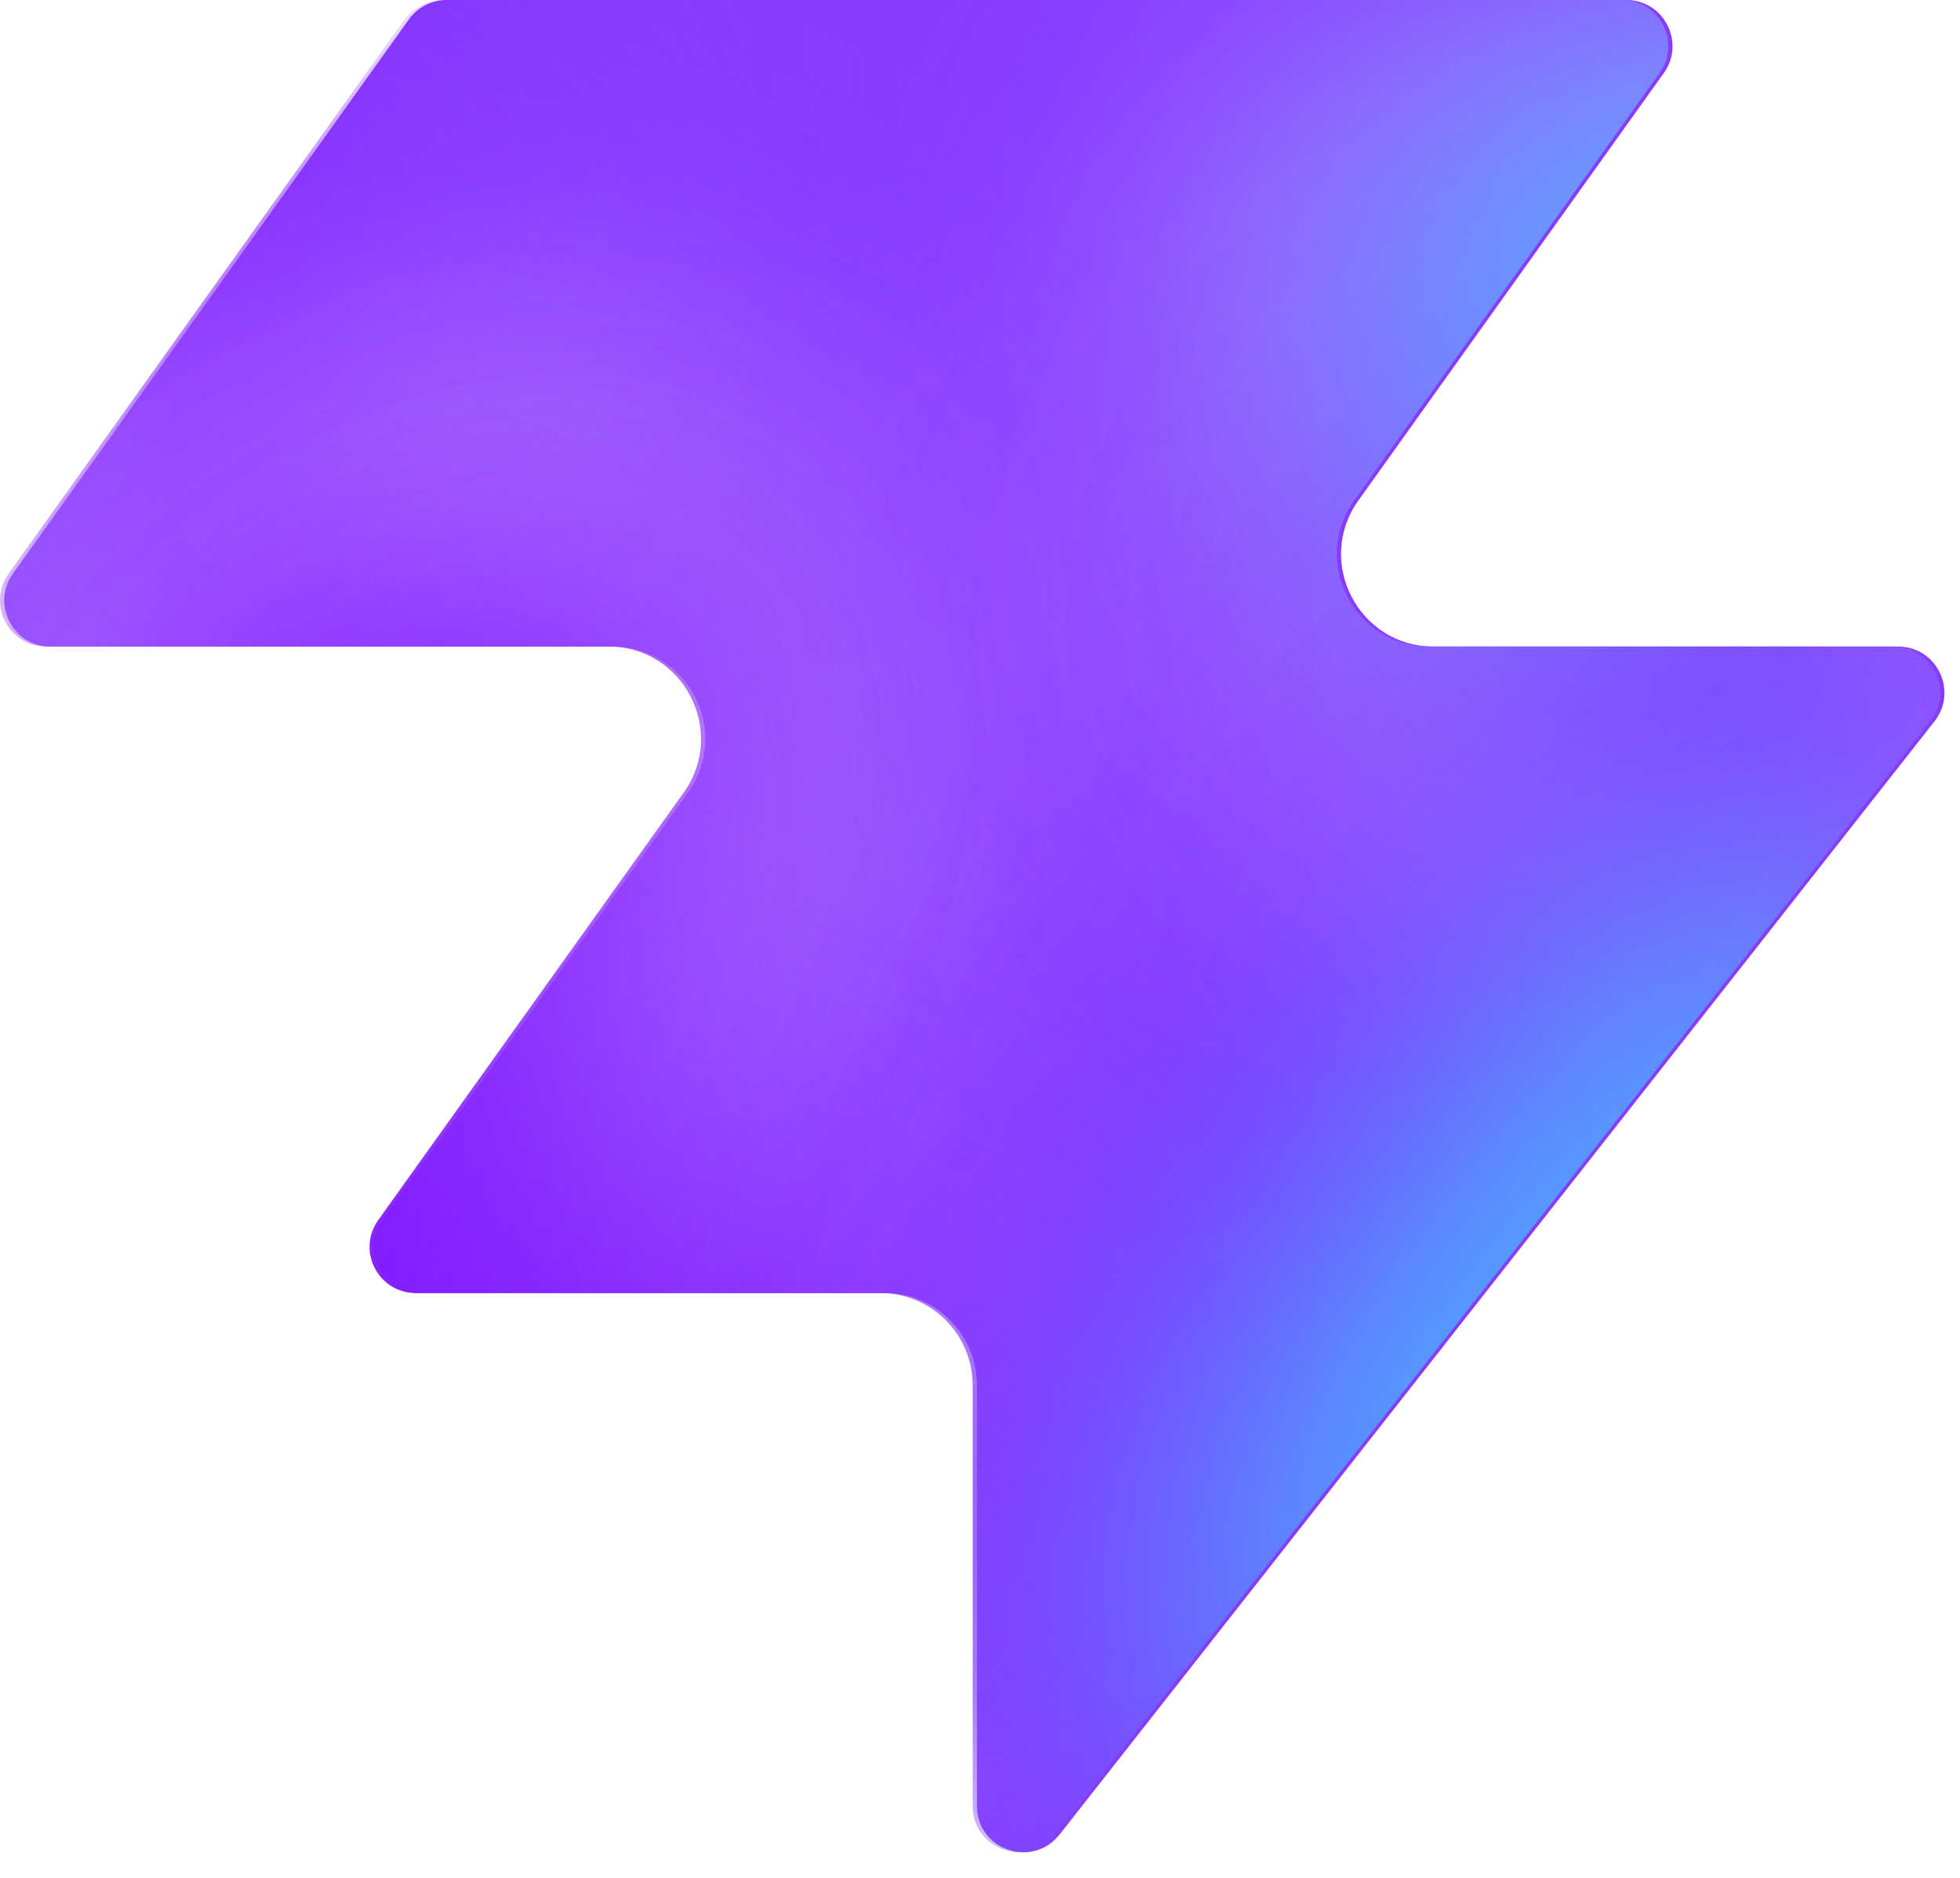
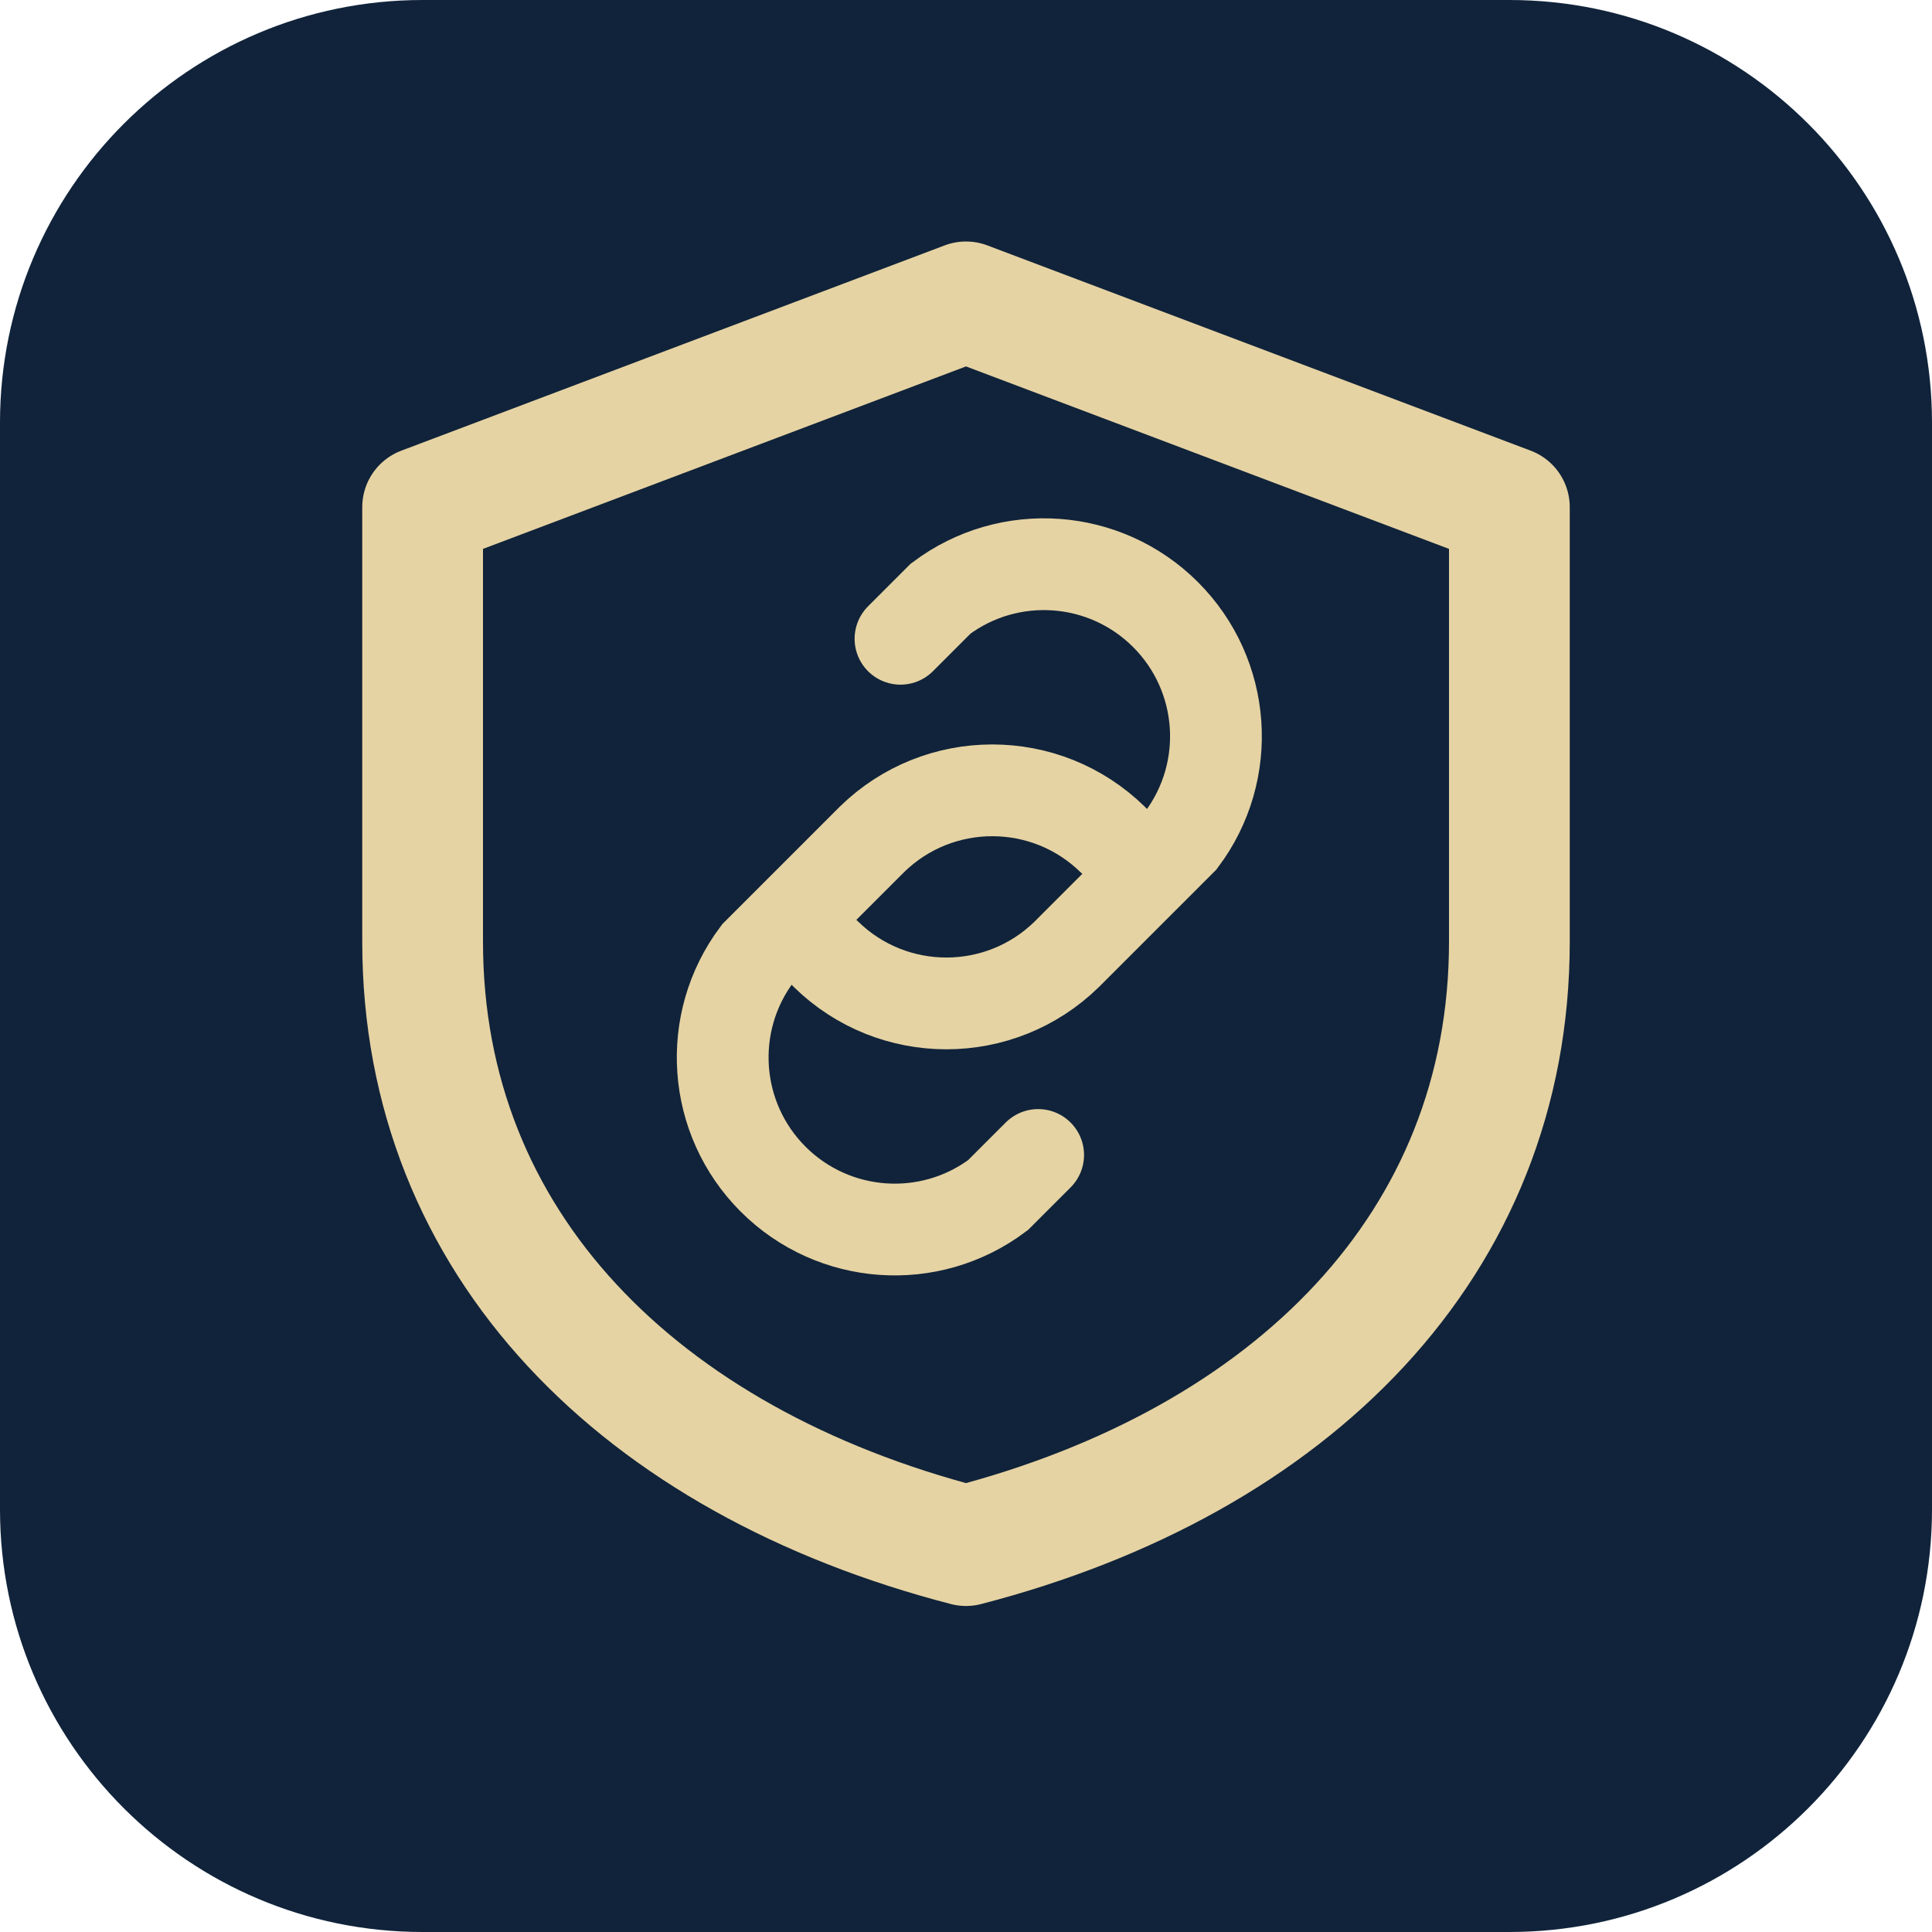
- <svg xmlns="http://www.w3.org/2000/svg" width="48" height="46" fill="none" viewBox="0 0 48 46">
-   <path fill="#863bff" d="M25.946 44.938c-.664.845-2.021.375-2.021-.698V33.937a2.26 2.26 0 0 0-2.262-2.262H10.287c-.92 0-1.456-1.04-.92-1.788l7.48-10.471c1.07-1.497 0-3.578-1.842-3.578H1.237c-.92 0-1.456-1.04-.92-1.788L10.013.474c.214-.297.556-.474.92-.474h28.894c.92 0 1.456 1.04.92 1.788l-7.48 10.471c-1.07 1.498 0 3.579 1.842 3.579h11.377c.943 0 1.473 1.088.89 1.83L25.947 44.94z" style="fill:#863bff;fill:color(display-p3 .525 .23 1);fill-opacity:1" />
-   <mask id="a" width="48" height="46" x="0" y="0" maskUnits="userSpaceOnUse" style="mask-type:alpha">
-     <path fill="#000" d="M25.842 44.938c-.664.844-2.021.375-2.021-.698V33.937a2.26 2.26 0 0 0-2.262-2.262H10.183c-.92 0-1.456-1.04-.92-1.788l7.48-10.471c1.07-1.498 0-3.579-1.842-3.579H1.133c-.92 0-1.456-1.04-.92-1.787L9.91.473c.214-.297.556-.474.92-.474h28.894c.92 0 1.456 1.04.92 1.788l-7.48 10.471c-1.07 1.498 0 3.578 1.842 3.578h11.377c.943 0 1.473 1.088.89 1.832L25.843 44.94z" style="fill:#000;fill-opacity:1" />
-   </mask>
-   <g mask="url(#a)">
-     <g filter="url(#b)">
-       <ellipse cx="5.508" cy="14.704" fill="#ede6ff" rx="5.508" ry="14.704" style="fill:#ede6ff;fill:color(display-p3 .927 .903 1);fill-opacity:1" transform="matrix(.00324 1 1 -.00324 -4.47 31.516)" />
-     </g>
-     <g filter="url(#c)">
-       <ellipse cx="10.399" cy="29.851" fill="#ede6ff" rx="10.399" ry="29.851" style="fill:#ede6ff;fill:color(display-p3 .927 .903 1);fill-opacity:1" transform="matrix(.00324 1 1 -.00324 -39.328 7.883)" />
-     </g>
-     <g filter="url(#d)">
-       <ellipse cx="5.508" cy="30.487" fill="#7e14ff" rx="5.508" ry="30.487" style="fill:#7e14ff;fill:color(display-p3 .492 .077 1);fill-opacity:1" transform="rotate(89.814 -25.913 -14.639)scale(1 -1)" />
-     </g>
-     <g filter="url(#e)">
-       <ellipse cx="5.508" cy="30.599" fill="#7e14ff" rx="5.508" ry="30.599" style="fill:#7e14ff;fill:color(display-p3 .492 .077 1);fill-opacity:1" transform="rotate(89.814 -32.644 -3.334)scale(1 -1)" />
-     </g>
-     <g filter="url(#f)">
-       <ellipse cx="5.508" cy="30.599" fill="#7e14ff" rx="5.508" ry="30.599" style="fill:#7e14ff;fill:color(display-p3 .492 .077 1);fill-opacity:1" transform="matrix(.00324 1 1 -.00324 -34.34 30.47)" />
-     </g>
-     <g filter="url(#g)">
-       <ellipse cx="14.072" cy="22.078" fill="#ede6ff" rx="14.072" ry="22.078" style="fill:#ede6ff;fill:color(display-p3 .927 .903 1);fill-opacity:1" transform="rotate(93.35 24.506 48.493)scale(-1 1)" />
-     </g>
-     <g filter="url(#h)">
-       <ellipse cx="3.47" cy="21.501" fill="#7e14ff" rx="3.47" ry="21.501" style="fill:#7e14ff;fill:color(display-p3 .492 .077 1);fill-opacity:1" transform="rotate(89.009 28.708 47.59)scale(-1 1)" />
-     </g>
-     <g filter="url(#i)">
-       <ellipse cx="3.47" cy="21.501" fill="#7e14ff" rx="3.47" ry="21.501" style="fill:#7e14ff;fill:color(display-p3 .492 .077 1);fill-opacity:1" transform="rotate(89.009 28.708 47.59)scale(-1 1)" />
-     </g>
-     <g filter="url(#j)">
-       <ellipse cx=".387" cy="8.972" fill="#7e14ff" rx="4.407" ry="29.108" style="fill:#7e14ff;fill:color(display-p3 .492 .077 1);fill-opacity:1" transform="rotate(39.51 .387 8.972)" />
-     </g>
-     <g filter="url(#k)">
-       <ellipse cx="47.523" cy="-6.092" fill="#7e14ff" rx="4.407" ry="29.108" style="fill:#7e14ff;fill:color(display-p3 .492 .077 1);fill-opacity:1" transform="rotate(37.892 47.523 -6.092)" />
-     </g>
-     <g filter="url(#l)">
-       <ellipse cx="41.412" cy="6.333" fill="#47bfff" rx="5.971" ry="9.665" style="fill:#47bfff;fill:color(display-p3 .28 .748 1);fill-opacity:1" transform="rotate(37.892 41.412 6.333)" />
-     </g>
-     <g filter="url(#m)">
-       <ellipse cx="-1.879" cy="38.332" fill="#7e14ff" rx="4.407" ry="29.108" style="fill:#7e14ff;fill:color(display-p3 .492 .077 1);fill-opacity:1" transform="rotate(37.892 -1.88 38.332)" />
-     </g>
-     <g filter="url(#n)">
-       <ellipse cx="-1.879" cy="38.332" fill="#7e14ff" rx="4.407" ry="29.108" style="fill:#7e14ff;fill:color(display-p3 .492 .077 1);fill-opacity:1" transform="rotate(37.892 -1.88 38.332)" />
-     </g>
-     <g filter="url(#o)">
-       <ellipse cx="35.651" cy="29.907" fill="#7e14ff" rx="4.407" ry="29.108" style="fill:#7e14ff;fill:color(display-p3 .492 .077 1);fill-opacity:1" transform="rotate(37.892 35.651 29.907)" />
-     </g>
-     <g filter="url(#p)">
-       <ellipse cx="38.418" cy="32.4" fill="#47bfff" rx="5.971" ry="15.297" style="fill:#47bfff;fill:color(display-p3 .28 .748 1);fill-opacity:1" transform="rotate(37.892 38.418 32.4)" />
-     </g>
-   </g>
-   <defs>
-     <filter id="b" width="60.045" height="41.654" x="-19.77" y="16.149" color-interpolation-filters="sRGB" filterUnits="userSpaceOnUse">
-       <feFlood flood-opacity="0" result="BackgroundImageFix" />
-       <feBlend in="SourceGraphic" in2="BackgroundImageFix" result="shape" />
-       <feGaussianBlur result="effect1_foregroundBlur_2002_17158" stdDeviation="7.659" />
-     </filter>
-     <filter id="c" width="90.34" height="51.437" x="-54.613" y="-7.533" color-interpolation-filters="sRGB" filterUnits="userSpaceOnUse">
-       <feFlood flood-opacity="0" result="BackgroundImageFix" />
-       <feBlend in="SourceGraphic" in2="BackgroundImageFix" result="shape" />
-       <feGaussianBlur result="effect1_foregroundBlur_2002_17158" stdDeviation="7.659" />
-     </filter>
-     <filter id="d" width="79.355" height="29.4" x="-49.64" y="2.03" color-interpolation-filters="sRGB" filterUnits="userSpaceOnUse">
-       <feFlood flood-opacity="0" result="BackgroundImageFix" />
-       <feBlend in="SourceGraphic" in2="BackgroundImageFix" result="shape" />
-       <feGaussianBlur result="effect1_foregroundBlur_2002_17158" stdDeviation="4.596" />
-     </filter>
-     <filter id="e" width="79.579" height="29.4" x="-45.045" y="20.029" color-interpolation-filters="sRGB" filterUnits="userSpaceOnUse">
-       <feFlood flood-opacity="0" result="BackgroundImageFix" />
-       <feBlend in="SourceGraphic" in2="BackgroundImageFix" result="shape" />
-       <feGaussianBlur result="effect1_foregroundBlur_2002_17158" stdDeviation="4.596" />
-     </filter>
-     <filter id="f" width="79.579" height="29.4" x="-43.513" y="21.178" color-interpolation-filters="sRGB" filterUnits="userSpaceOnUse">
-       <feFlood flood-opacity="0" result="BackgroundImageFix" />
-       <feBlend in="SourceGraphic" in2="BackgroundImageFix" result="shape" />
-       <feGaussianBlur result="effect1_foregroundBlur_2002_17158" stdDeviation="4.596" />
-     </filter>
-     <filter id="g" width="74.749" height="58.852" x="15.756" y="-17.901" color-interpolation-filters="sRGB" filterUnits="userSpaceOnUse">
-       <feFlood flood-opacity="0" result="BackgroundImageFix" />
-       <feBlend in="SourceGraphic" in2="BackgroundImageFix" result="shape" />
-       <feGaussianBlur result="effect1_foregroundBlur_2002_17158" stdDeviation="7.659" />
-     </filter>
-     <filter id="h" width="61.377" height="25.362" x="23.548" y="2.284" color-interpolation-filters="sRGB" filterUnits="userSpaceOnUse">
-       <feFlood flood-opacity="0" result="BackgroundImageFix" />
-       <feBlend in="SourceGraphic" in2="BackgroundImageFix" result="shape" />
-       <feGaussianBlur result="effect1_foregroundBlur_2002_17158" stdDeviation="4.596" />
-     </filter>
-     <filter id="i" width="61.377" height="25.362" x="23.548" y="2.284" color-interpolation-filters="sRGB" filterUnits="userSpaceOnUse">
-       <feFlood flood-opacity="0" result="BackgroundImageFix" />
-       <feBlend in="SourceGraphic" in2="BackgroundImageFix" result="shape" />
-       <feGaussianBlur result="effect1_foregroundBlur_2002_17158" stdDeviation="4.596" />
-     </filter>
-     <filter id="j" width="56.045" height="63.649" x="-27.636" y="-22.853" color-interpolation-filters="sRGB" filterUnits="userSpaceOnUse">
-       <feFlood flood-opacity="0" result="BackgroundImageFix" />
-       <feBlend in="SourceGraphic" in2="BackgroundImageFix" result="shape" />
-       <feGaussianBlur result="effect1_foregroundBlur_2002_17158" stdDeviation="4.596" />
-     </filter>
-     <filter id="k" width="54.814" height="64.646" x="20.116" y="-38.415" color-interpolation-filters="sRGB" filterUnits="userSpaceOnUse">
-       <feFlood flood-opacity="0" result="BackgroundImageFix" />
-       <feBlend in="SourceGraphic" in2="BackgroundImageFix" result="shape" />
-       <feGaussianBlur result="effect1_foregroundBlur_2002_17158" stdDeviation="4.596" />
-     </filter>
-     <filter id="l" width="33.541" height="35.313" x="24.641" y="-11.323" color-interpolation-filters="sRGB" filterUnits="userSpaceOnUse">
-       <feFlood flood-opacity="0" result="BackgroundImageFix" />
-       <feBlend in="SourceGraphic" in2="BackgroundImageFix" result="shape" />
-       <feGaussianBlur result="effect1_foregroundBlur_2002_17158" stdDeviation="4.596" />
-     </filter>
-     <filter id="m" width="54.814" height="64.646" x="-29.286" y="6.009" color-interpolation-filters="sRGB" filterUnits="userSpaceOnUse">
-       <feFlood flood-opacity="0" result="BackgroundImageFix" />
-       <feBlend in="SourceGraphic" in2="BackgroundImageFix" result="shape" />
-       <feGaussianBlur result="effect1_foregroundBlur_2002_17158" stdDeviation="4.596" />
-     </filter>
-     <filter id="n" width="54.814" height="64.646" x="-29.286" y="6.009" color-interpolation-filters="sRGB" filterUnits="userSpaceOnUse">
-       <feFlood flood-opacity="0" result="BackgroundImageFix" />
-       <feBlend in="SourceGraphic" in2="BackgroundImageFix" result="shape" />
-       <feGaussianBlur result="effect1_foregroundBlur_2002_17158" stdDeviation="4.596" />
-     </filter>
-     <filter id="o" width="54.814" height="64.646" x="8.244" y="-2.416" color-interpolation-filters="sRGB" filterUnits="userSpaceOnUse">
-       <feFlood flood-opacity="0" result="BackgroundImageFix" />
-       <feBlend in="SourceGraphic" in2="BackgroundImageFix" result="shape" />
-       <feGaussianBlur result="effect1_foregroundBlur_2002_17158" stdDeviation="4.596" />
-     </filter>
-     <filter id="p" width="39.409" height="43.623" x="18.713" y="10.588" color-interpolation-filters="sRGB" filterUnits="userSpaceOnUse">
-       <feFlood flood-opacity="0" result="BackgroundImageFix" />
-       <feBlend in="SourceGraphic" in2="BackgroundImageFix" result="shape" />
-       <feGaussianBlur result="effect1_foregroundBlur_2002_17158" stdDeviation="4.596" />
-     </filter>
-   </defs>
+ <svg xmlns="http://www.w3.org/2000/svg" viewBox="0 0 32 32">
+   <rect width="32" height="32" rx="7" fill="#10233a" />
+   <path d="M16 5l9 3.4v7.2c0 5-3.6 8.6-9 10-5.4-1.4-9-5-9-10V8.4z" fill="none" stroke="#e6d3a3" stroke-width="2" stroke-linejoin="round" />
+   <path d="M13.5 17a3 3 0 0 0 4.2 0l2-2a3 3 0 0 0-4.2-4.2l-.7.7M18.5 15a3 3 0 0 0-4.2 0l-2 2a3 3 0 0 0 4.2 4.2l.7-.7" fill="none" stroke="#e6d3a3" stroke-width="1.6" stroke-linecap="round" transform="translate(0 -1.2) scale(.95) translate(.9 .9)" />
</svg>
